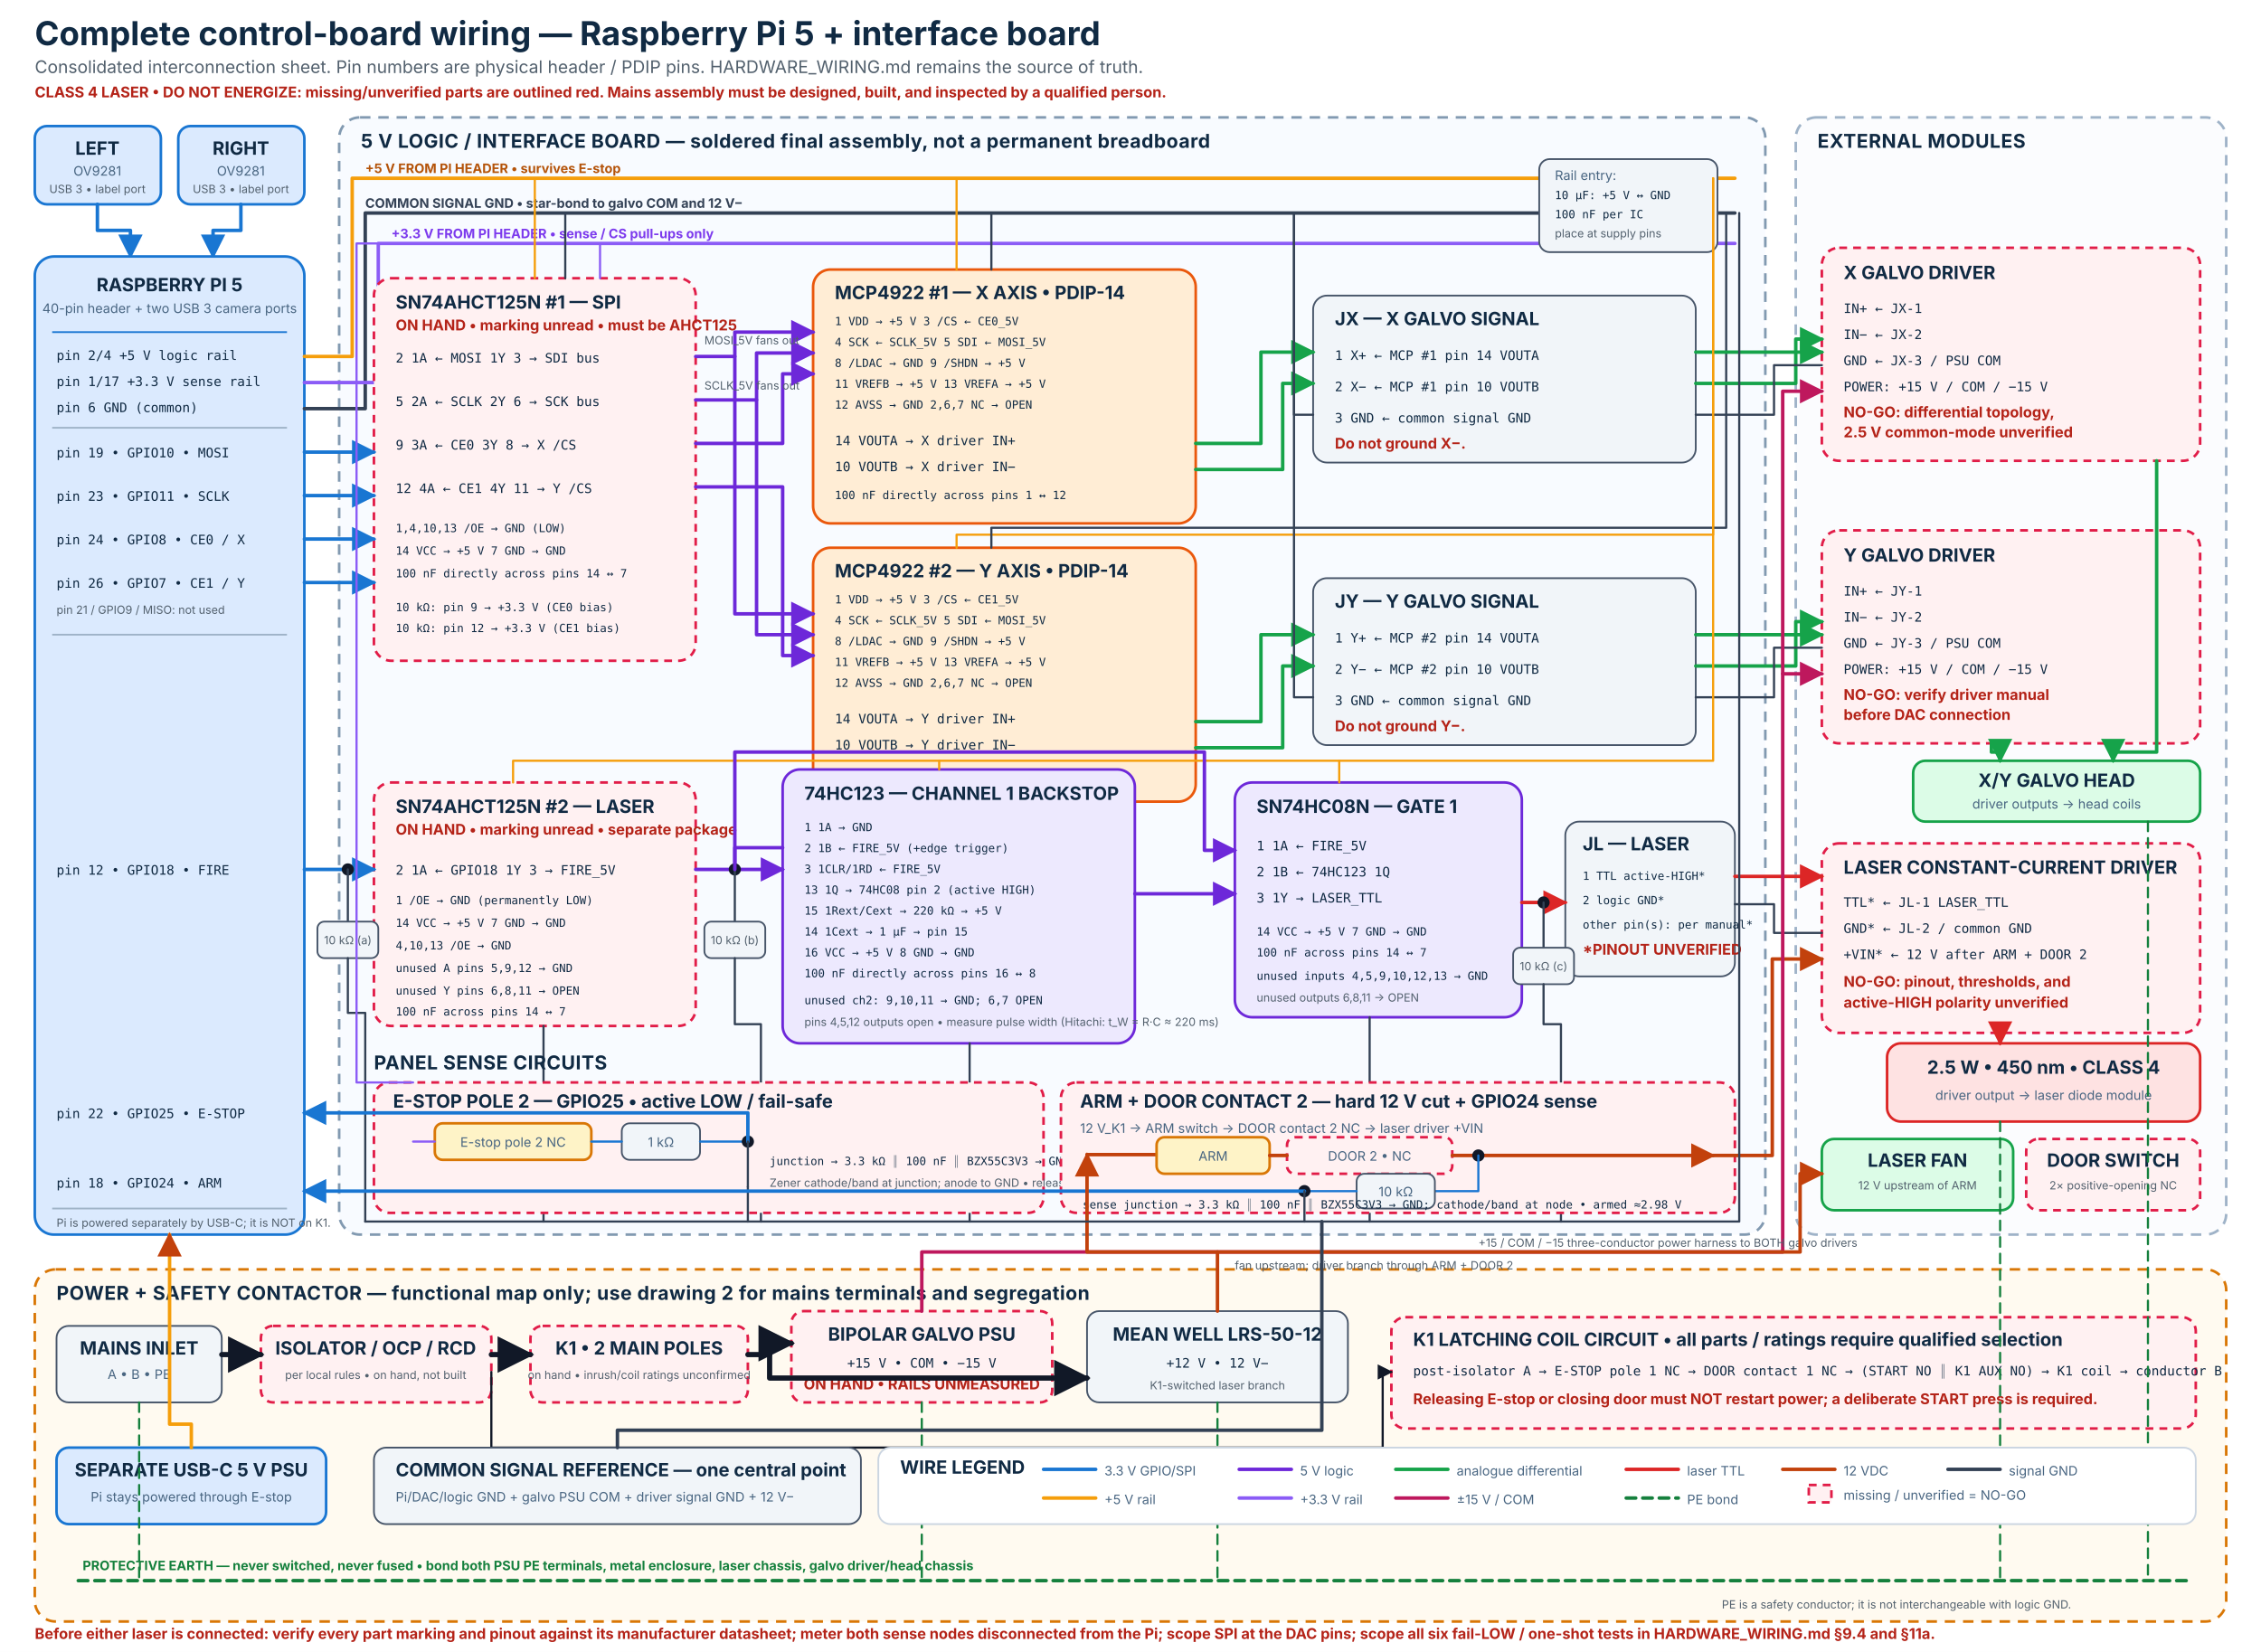
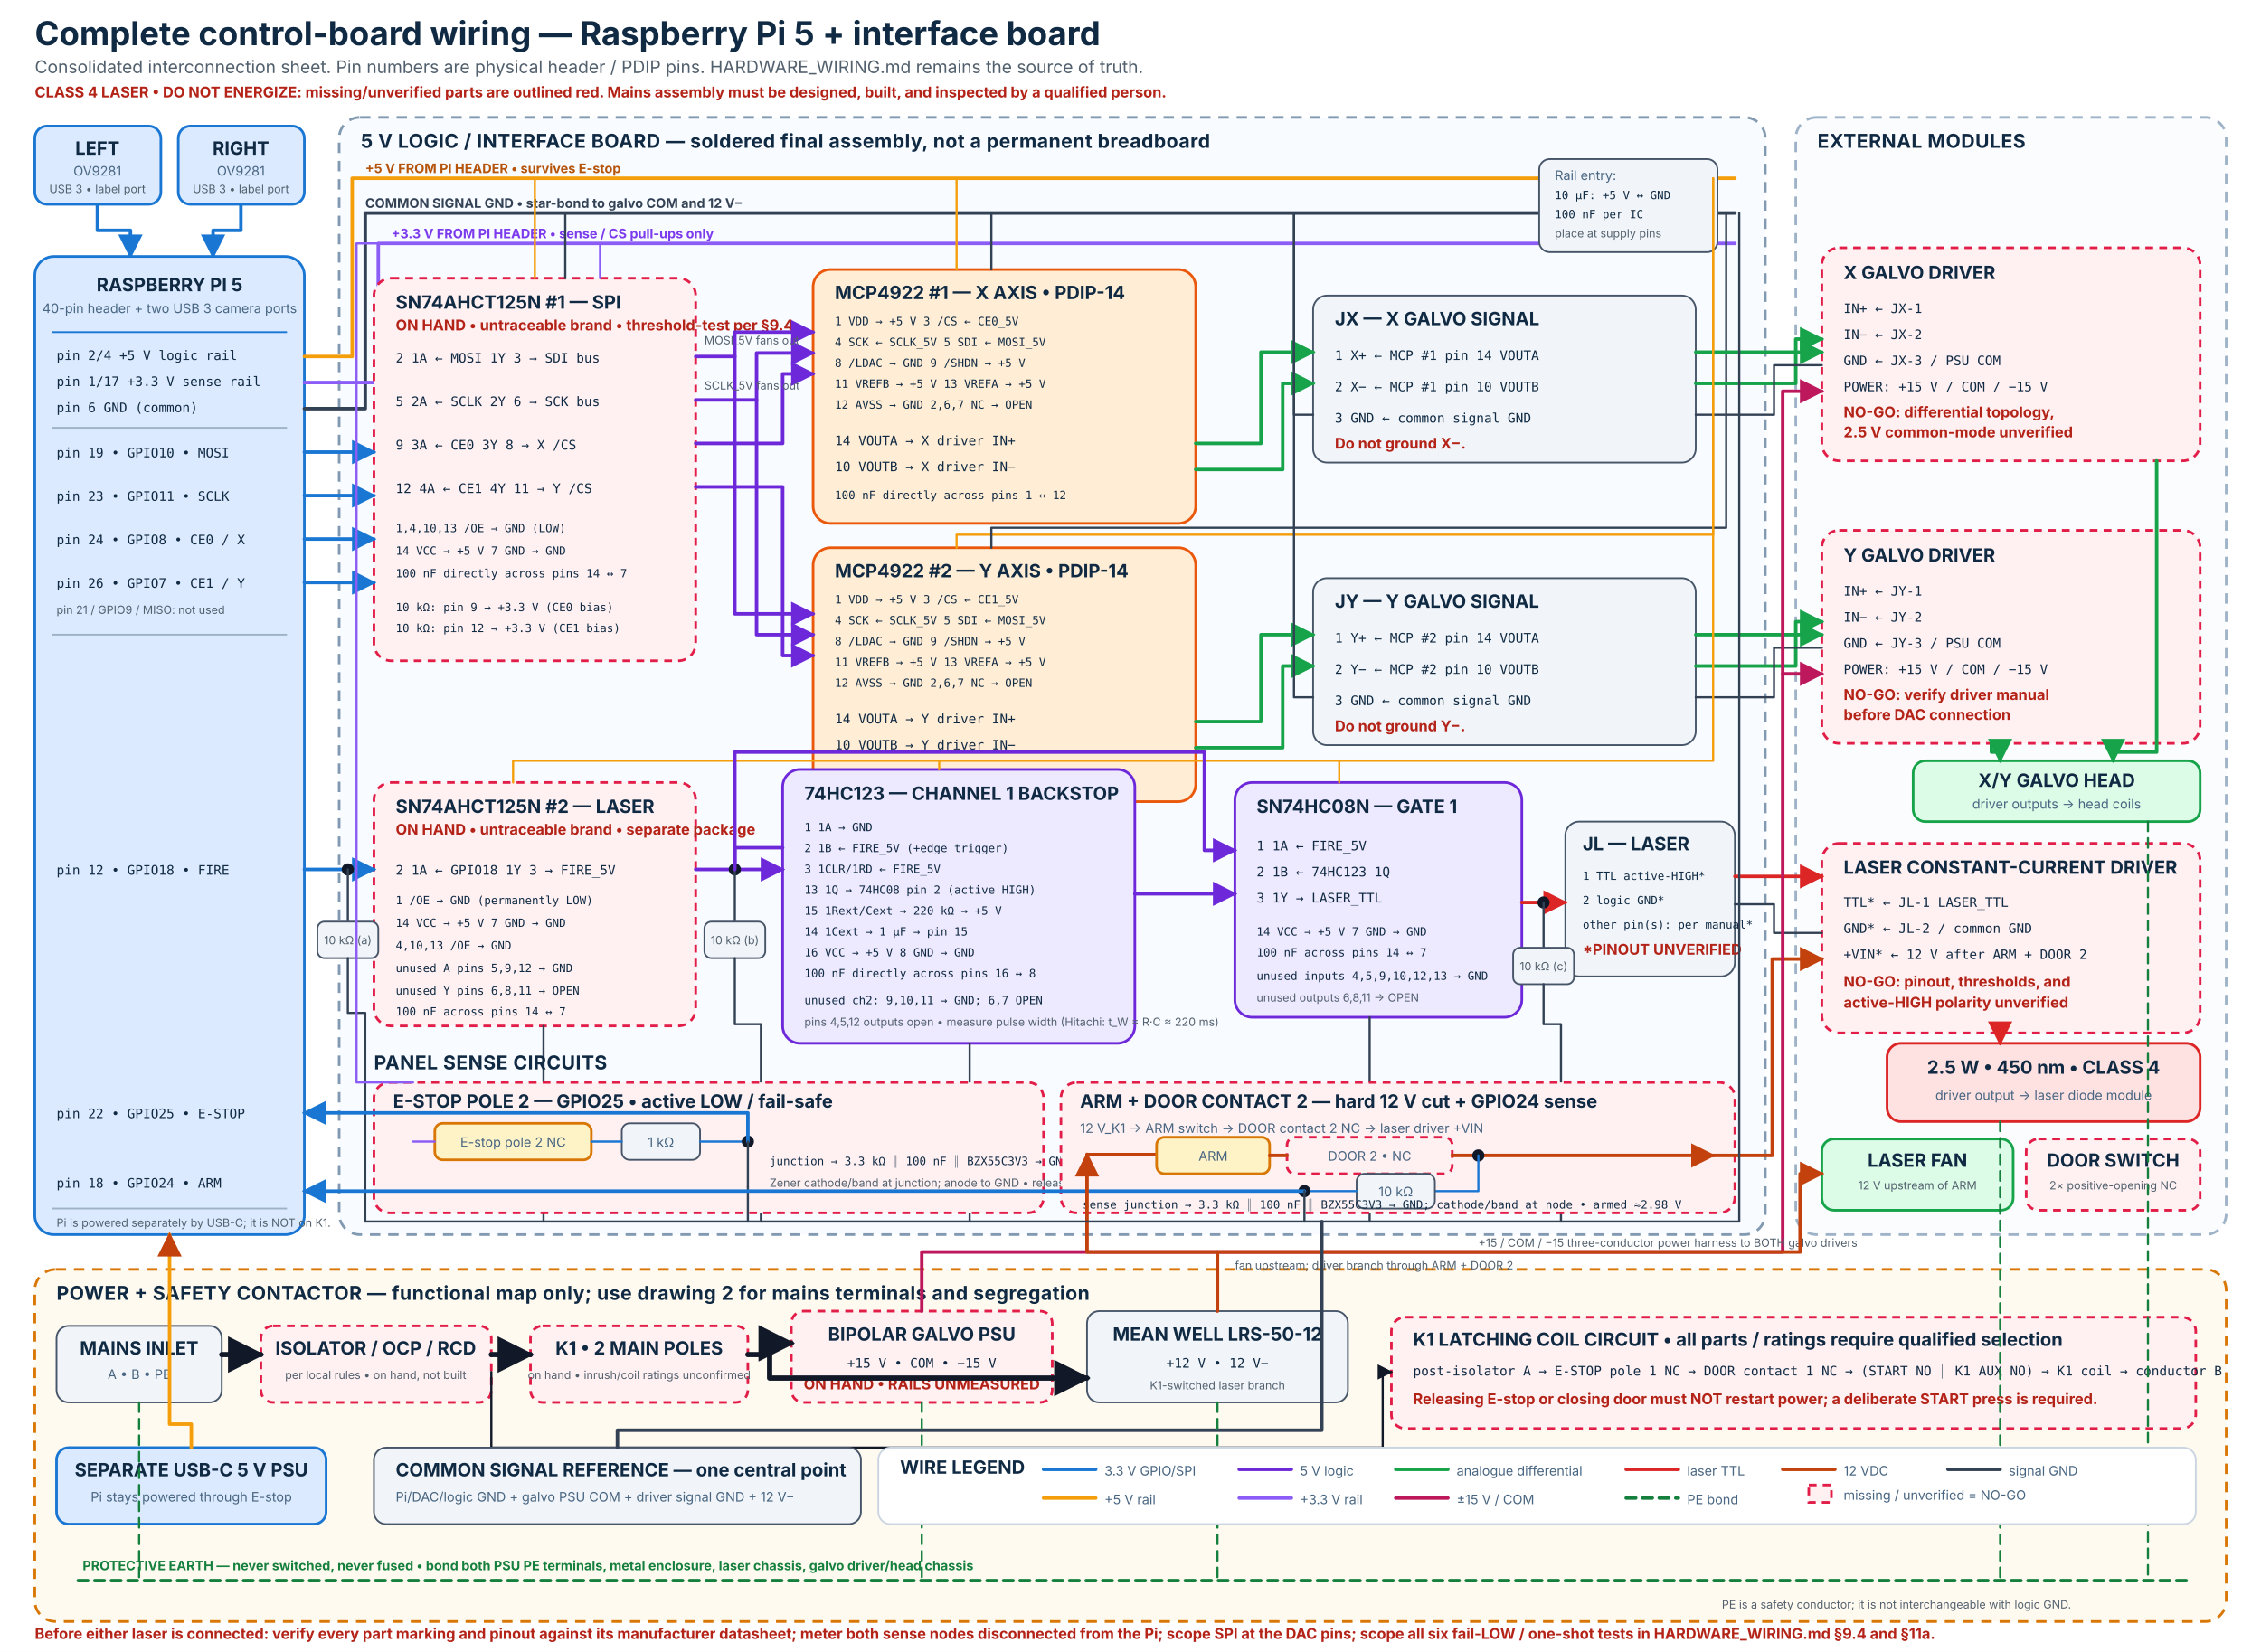
<svg xmlns="http://www.w3.org/2000/svg" width="2600" height="1900" viewBox="0 0 2600 1900" role="img" aria-labelledby="title desc">
  <defs>
    <style>
      .title { font: 700 38px Inter, Arial, sans-serif; fill: #102a43; }
      .subtitle { font: 20px Inter, Arial, sans-serif; fill: #52606d; }
      .section { font: 700 22px Inter, Arial, sans-serif; fill: #102a43; letter-spacing: .5px; }
      .box-title { font: 700 21px Inter, Arial, sans-serif; fill: #102a43; }
      .text { font: 17px Inter, Arial, sans-serif; fill: #243b53; }
      .small { font: 15px Inter, Arial, sans-serif; fill: #486581; }
      .tiny { font: 13px Inter, Arial, sans-serif; fill: #52606d; }
      .mono { font: 15px "DejaVu Sans Mono", Consolas, monospace; fill: #102a43; }
      .mono-small { font: 13px "DejaVu Sans Mono", Consolas, monospace; fill: #102a43; }
      .warning { font: 700 17px Inter, Arial, sans-serif; fill: #b42318; }
      .note { font: 700 15px Inter, Arial, sans-serif; fill: #7a2e0e; }
      .zone { fill: #f8fbff; stroke: #829ab1; stroke-width: 3; stroke-dasharray: 12 9; }
      .external-zone { fill: #fbfcfe; stroke: #9fb3c8; stroke-width: 3; stroke-dasharray: 12 9; }
      .power-zone { fill: #fffaf0; stroke: #d97706; stroke-width: 3; stroke-dasharray: 12 9; }
      .pi-box { fill: #dbeafe; stroke: #1976d2; stroke-width: 3; }
      .logic-box { fill: #ede9fe; stroke: #6d28d9; stroke-width: 3; }
      .dac-box { fill: #ffedd5; stroke: #ea580c; stroke-width: 3; }
      .driver-box { fill: #dcfce7; stroke: #16a34a; stroke-width: 3; }
      .laser-box { fill: #fee2e2; stroke: #dc2626; stroke-width: 3; }
      .safety-box { fill: #fef3c7; stroke: #d97706; stroke-width: 3; }
      .connector-box { fill: #f1f5f9; stroke: #475569; stroke-width: 2; }
      .missing-box { fill: #fff1f2; stroke: #e11d48; stroke-width: 3; stroke-dasharray: 9 7; }
      .wire { fill: none; stroke-linecap: round; stroke-linejoin: round; stroke-width: 4; }
      .signal { stroke: #1976d2; }
      .translated { stroke: #6d28d9; }
      .analog { stroke: #16a34a; }
      .laser { stroke: #dc2626; }
      .v5 { stroke: #f59e0b; }
      .v33 { stroke: #8b5cf6; }
      .v12 { stroke: #c2410c; }
      .v15 { stroke: #be185d; }
      .gnd { stroke: #334155; }
      .pe { stroke: #15803d; stroke-dasharray: 11 8; }
      .mains { stroke: #111827; stroke-width: 6; }
      .thin { stroke-width: 2.5; }
      .dot { fill: #111827; }
      .port { fill: #ffffff; stroke: #334155; stroke-width: 2; }
      .rail-label { font: 700 15px Inter, Arial, sans-serif; }
    </style>
    <marker id="arrow-blue" viewBox="0 0 10 10" refX="9" refY="5" markerWidth="7" markerHeight="7" orient="auto-start-reverse">
      <path d="M 0 0 L 10 5 L 0 10 z" fill="#1976d2" />
    </marker>
    <marker id="arrow-purple" viewBox="0 0 10 10" refX="9" refY="5" markerWidth="7" markerHeight="7" orient="auto-start-reverse">
      <path d="M 0 0 L 10 5 L 0 10 z" fill="#6d28d9" />
    </marker>
    <marker id="arrow-green" viewBox="0 0 10 10" refX="9" refY="5" markerWidth="7" markerHeight="7" orient="auto-start-reverse">
      <path d="M 0 0 L 10 5 L 0 10 z" fill="#16a34a" />
    </marker>
    <marker id="arrow-red" viewBox="0 0 10 10" refX="9" refY="5" markerWidth="7" markerHeight="7" orient="auto-start-reverse">
      <path d="M 0 0 L 10 5 L 0 10 z" fill="#dc2626" />
    </marker>
    <marker id="arrow-orange" viewBox="0 0 10 10" refX="9" refY="5" markerWidth="7" markerHeight="7" orient="auto-start-reverse">
      <path d="M 0 0 L 10 5 L 0 10 z" fill="#c2410c" />
    </marker>
    <marker id="arrow-pink" viewBox="0 0 10 10" refX="9" refY="5" markerWidth="7" markerHeight="7" orient="auto-start-reverse">
      <path d="M 0 0 L 10 5 L 0 10 z" fill="#be185d" />
    </marker>
    <marker id="arrow-black" viewBox="0 0 10 10" refX="9" refY="5" markerWidth="7" markerHeight="7" orient="auto-start-reverse">
      <path d="M 0 0 L 10 5 L 0 10 z" fill="#111827" />
    </marker>
  </defs>
  <rect width="2600" height="1900" fill="#ffffff" />
  <text class="title" x="40" y="52">Complete control-board wiring — Raspberry Pi 5 + interface board</text>
  <text class="subtitle" x="40" y="84">Consolidated interconnection sheet. Pin numbers are physical header / PDIP pins. HARDWARE_WIRING.md remains the source of truth.</text>
  <text class="warning" x="40" y="112">CLASS 4 LASER • DO NOT ENERGIZE: missing/unverified parts are outlined red. Mains assembly must be designed, built, and inspected by a qualified person.</text>
  <rect class="zone" x="390" y="135" width="1640" height="1285" rx="24" />
  <text class="section" x="415" y="170">5 V LOGIC / INTERFACE BOARD — soldered final assembly, not a permanent breadboard</text>
  <rect class="external-zone" x="2065" y="135" width="495" height="1285" rx="24" />
  <text class="section" x="2090" y="170">EXTERNAL MODULES</text>
  <rect class="pi-box" x="40" y="145" width="145" height="90" rx="14" />
  <text class="box-title" x="112" y="178" text-anchor="middle">LEFT</text>
  <text class="small" x="112" y="202" text-anchor="middle">OV9281</text>
  <text class="tiny" x="112" y="222" text-anchor="middle">USB 3 • label port</text>
  <rect class="pi-box" x="205" y="145" width="145" height="90" rx="14" />
  <text class="box-title" x="277" y="178" text-anchor="middle">RIGHT</text>
  <text class="small" x="277" y="202" text-anchor="middle">OV9281</text>
  <text class="tiny" x="277" y="222" text-anchor="middle">USB 3 • label port</text>
  <path class="wire signal" d="M112 235 V265 H150 V295" marker-end="url(#arrow-blue)" />
  <path class="wire signal" d="M277 235 V265 H245 V295" marker-end="url(#arrow-blue)" />
  <rect class="pi-box" x="40" y="295" width="310" height="1125" rx="22" />
  <text class="box-title" x="195" y="335" text-anchor="middle">RASPBERRY PI 5</text>
  <text class="small" x="195" y="360" text-anchor="middle">40-pin header + two USB 3 camera ports</text>
  <line x1="60" y1="382" x2="330" y2="382" stroke="#1976d2" stroke-width="2" />
  <text class="mono" x="65" y="414">pin 2/4   +5 V logic rail</text>
  <text class="mono" x="65" y="444">pin 1/17  +3.3 V sense rail</text>
  <text class="mono" x="65" y="474">pin 6     GND (common)</text>
  <line x1="60" y1="492" x2="330" y2="492" stroke="#9fb3c8" stroke-width="2" />
  <text class="mono" x="65" y="526">pin 19 • GPIO10 • MOSI</text>
  <text class="mono" x="65" y="576">pin 23 • GPIO11 • SCLK</text>
  <text class="mono" x="65" y="626">pin 24 • GPIO8  • CE0 / X</text>
  <text class="mono" x="65" y="676">pin 26 • GPIO7  • CE1 / Y</text>
  <text class="tiny" x="65" y="706">pin 21 / GPIO9 / MISO: not used</text>
  <line x1="60" y1="730" x2="330" y2="730" stroke="#9fb3c8" stroke-width="2" />
  <text class="mono" x="65" y="1006">pin 12 • GPIO18 • FIRE</text>
  <text class="mono" x="65" y="1286">pin 22 • GPIO25 • E-STOP</text>
  <text class="mono" x="65" y="1366">pin 18 • GPIO24 • ARM</text>
  <line x1="60" y1="1390" x2="330" y2="1390" stroke="#9fb3c8" stroke-width="2" />
  <text class="tiny" x="65" y="1411">Pi is powered separately by USB-C; it is NOT on K1.</text>
  <path class="wire v5" d="M350 410 H405 V205 H1995" />
  <text class="rail-label" x="420" y="199" fill="#b45309">+5 V FROM PI HEADER • survives E-stop</text>
  <path class="wire gnd" d="M350 470 H420 V245 H1995" />
  <text class="rail-label" x="420" y="239" fill="#334155">COMMON SIGNAL GND • star-bond to galvo COM and 12 V−</text>
  <path class="wire v33" d="M350 440 H435 V280 H1995" />
  <text class="rail-label" x="450" y="274" fill="#7c3aed">+3.3 V FROM PI HEADER • sense / CS pull-ups only</text>
  <rect class="connector-box" x="1770" y="183" width="205" height="107" rx="12" />
  <text class="small" x="1788" y="207">Rail entry:</text>
  <text class="mono-small" x="1788" y="229">10 µF: +5 V ↔ GND</text>
  <text class="mono-small" x="1788" y="251">100 nF per IC</text>
  <text class="tiny" x="1788" y="273">place at supply pins</text>
  <rect class="missing-box" x="430" y="320" width="370" height="440" rx="20" />
  <text class="box-title" x="455" y="355">SN74AHCT125N #1 — SPI</text>
-   <text class="warning" x="455" y="380">ON HAND • marking unread • must be AHCT125</text>
+   <text class="warning" x="455" y="380">ON HAND • untraceable brand • threshold-test per §9.4</text>
  <text class="mono" x="455" y="417">2  1A ← MOSI       1Y  3 → SDI bus</text>
  <text class="mono" x="455" y="467">5  2A ← SCLK       2Y  6 → SCK bus</text>
  <text class="mono" x="455" y="517">9  3A ← CE0        3Y  8 → X /CS</text>
  <text class="mono" x="455" y="567">12 4A ← CE1        4Y 11 → Y /CS</text>
  <text class="mono-small" x="455" y="612">1,4,10,13  /OE → GND (LOW)</text>
  <text class="mono-small" x="455" y="638">14 VCC → +5 V      7 GND → GND</text>
  <text class="mono-small" x="455" y="664">100 nF directly across pins 14 ↔ 7</text>
  <text class="mono-small" x="455" y="703">10 kΩ: pin 9  → +3.3 V (CE0 bias)</text>
  <text class="mono-small" x="455" y="727">10 kΩ: pin 12 → +3.3 V (CE1 bias)</text>
  <path class="wire v5 thin" d="M615 320 V205" />
  <path class="wire gnd thin" d="M650 320 V245" />
  <path class="wire v33 thin" d="M690 320 V280" />
  <path class="wire signal" d="M350 520 H430" marker-end="url(#arrow-blue)" />
  <path class="wire signal" d="M350 570 H430" marker-end="url(#arrow-blue)" />
  <path class="wire signal" d="M350 620 H430" marker-end="url(#arrow-blue)" />
  <path class="wire signal" d="M350 670 H430" marker-end="url(#arrow-blue)" />
  <rect class="dac-box" x="935" y="310" width="440" height="292" rx="20" />
  <text class="box-title" x="960" y="344">MCP4922 #1 — X AXIS • PDIP-14</text>
  <text class="mono-small" x="960" y="374">1 VDD → +5 V       3 /CS ← CE0_5V</text>
  <text class="mono-small" x="960" y="398">4 SCK ← SCLK_5V    5 SDI ← MOSI_5V</text>
  <text class="mono-small" x="960" y="422">8 /LDAC → GND      9 /SHDN → +5 V</text>
  <text class="mono-small" x="960" y="446">11 VREFB → +5 V   13 VREFA → +5 V</text>
  <text class="mono-small" x="960" y="470">12 AVSS → GND      2,6,7 NC → OPEN</text>
  <text class="mono" x="960" y="512">14 VOUTA → X driver IN+</text>
  <text class="mono" x="960" y="542">10 VOUTB → X driver IN−</text>
  <text class="mono-small" x="960" y="574">100 nF directly across pins 1 ↔ 12</text>
  <path class="wire v5 thin" d="M1100 310 V205" />
  <path class="wire gnd thin" d="M1140 310 V245" />
  <rect class="dac-box" x="935" y="630" width="440" height="292" rx="20" />
  <text class="box-title" x="960" y="664">MCP4922 #2 — Y AXIS • PDIP-14</text>
  <text class="mono-small" x="960" y="694">1 VDD → +5 V       3 /CS ← CE1_5V</text>
  <text class="mono-small" x="960" y="718">4 SCK ← SCLK_5V    5 SDI ← MOSI_5V</text>
  <text class="mono-small" x="960" y="742">8 /LDAC → GND      9 /SHDN → +5 V</text>
  <text class="mono-small" x="960" y="766">11 VREFB → +5 V   13 VREFA → +5 V</text>
  <text class="mono-small" x="960" y="790">12 AVSS → GND      2,6,7 NC → OPEN</text>
  <text class="mono" x="960" y="832">14 VOUTA → Y driver IN+</text>
  <text class="mono" x="960" y="862">10 VOUTB → Y driver IN−</text>
  <text class="mono-small" x="960" y="894">100 nF directly across pins 1 ↔ 12</text>
  <path class="wire v5 thin" d="M1100 630 V615 H1970 V205" />
  <path class="wire gnd thin" d="M1140 630 V607 H1985 V245" />
  <path class="wire translated" d="M800 410 H845 V382 H935" marker-end="url(#arrow-purple)" />
  <path class="wire translated" d="M845 410 V706 H935" marker-end="url(#arrow-purple)" />
  <path class="wire translated" d="M800 460 H870 V406 H935" marker-end="url(#arrow-purple)" />
  <path class="wire translated" d="M870 460 V730 H935" marker-end="url(#arrow-purple)" />
  <path class="wire translated" d="M800 510 H900 V430 H935" marker-end="url(#arrow-purple)" />
  <path class="wire translated" d="M800 560 H900 V754 H935" marker-end="url(#arrow-purple)" />
  <text class="tiny" x="810" y="396" fill="#6d28d9">MOSI_5V fans out</text>
  <text class="tiny" x="810" y="448" fill="#6d28d9">SCLK_5V fans out</text>
  <rect class="connector-box" x="1510" y="340" width="440" height="192" rx="16" />
  <text class="box-title" x="1535" y="374">JX — X GALVO SIGNAL</text>
  <text class="mono" x="1535" y="414">1 X+  ← MCP #1 pin 14 VOUTA</text>
  <text class="mono" x="1535" y="450">2 X−  ← MCP #1 pin 10 VOUTB</text>
  <text class="mono" x="1535" y="486">3 GND ← common signal GND</text>
  <text class="warning" x="1535" y="516">Do not ground X−.</text>
  <path class="wire analog" d="M1375 510 H1450 V405 H1510" marker-end="url(#arrow-green)" />
  <path class="wire analog" d="M1375 540 H1475 V441 H1510" marker-end="url(#arrow-green)" />
  <path class="wire gnd thin" d="M1510 477 H1488 V245" />
  <rect class="connector-box" x="1510" y="665" width="440" height="192" rx="16" />
  <text class="box-title" x="1535" y="699">JY — Y GALVO SIGNAL</text>
  <text class="mono" x="1535" y="739">1 Y+  ← MCP #2 pin 14 VOUTA</text>
  <text class="mono" x="1535" y="775">2 Y−  ← MCP #2 pin 10 VOUTB</text>
  <text class="mono" x="1535" y="811">3 GND ← common signal GND</text>
  <text class="warning" x="1535" y="841">Do not ground Y−.</text>
  <path class="wire analog" d="M1375 830 H1450 V730 H1510" marker-end="url(#arrow-green)" />
  <path class="wire analog" d="M1375 860 H1475 V766 H1510" marker-end="url(#arrow-green)" />
  <path class="wire gnd thin" d="M1510 802 H1488 V245" />
  <rect class="missing-box" x="2095" y="285" width="435" height="245" rx="20" />
  <text class="box-title" x="2120" y="321">X GALVO DRIVER</text>
  <text class="mono" x="2120" y="360">IN+  ← JX-1</text>
  <text class="mono" x="2120" y="390">IN−  ← JX-2</text>
  <text class="mono" x="2120" y="420">GND  ← JX-3 / PSU COM</text>
  <text class="mono" x="2120" y="450">POWER: +15 V / COM / −15 V</text>
  <text class="warning" x="2120" y="480">NO-GO: differential topology,</text>
  <text class="warning" x="2120" y="503">2.5 V common-mode unverified</text>
  <path class="wire analog" d="M1950 405 H2095" marker-end="url(#arrow-green)" />
  <path class="wire analog" d="M1950 441 H2065 V390 H2095" marker-end="url(#arrow-green)" />
  <path class="wire gnd thin" d="M1950 477 H2040 V420 H2095" />
  <rect class="missing-box" x="2095" y="610" width="435" height="245" rx="20" />
  <text class="box-title" x="2120" y="646">Y GALVO DRIVER</text>
  <text class="mono" x="2120" y="685">IN+  ← JY-1</text>
  <text class="mono" x="2120" y="715">IN−  ← JY-2</text>
  <text class="mono" x="2120" y="745">GND  ← JY-3 / PSU COM</text>
  <text class="mono" x="2120" y="775">POWER: +15 V / COM / −15 V</text>
  <text class="warning" x="2120" y="805">NO-GO: verify driver manual</text>
  <text class="warning" x="2120" y="828">before DAC connection</text>
  <path class="wire analog" d="M1950 730 H2095" marker-end="url(#arrow-green)" />
  <path class="wire analog" d="M1950 766 H2065 V715 H2095" marker-end="url(#arrow-green)" />
  <path class="wire gnd thin" d="M1950 802 H2040 V745 H2095" />
  <rect class="driver-box" x="2200" y="875" width="330" height="70" rx="14" />
  <text class="box-title" x="2365" y="905" text-anchor="middle">X/Y GALVO HEAD</text>
  <text class="small" x="2365" y="930" text-anchor="middle">driver outputs → head coils</text>
  <path class="wire analog" d="M2480 530 V865 H2430 V875" marker-end="url(#arrow-green)" />
  <path class="wire analog" d="M2290 855 V865 H2300 V875" marker-end="url(#arrow-green)" />
  <rect class="missing-box" x="430" y="900" width="370" height="280" rx="20" />
  <text class="box-title" x="455" y="935">SN74AHCT125N #2 — LASER</text>
-   <text class="warning" x="455" y="960">ON HAND • marking unread • separate package</text>
+   <text class="warning" x="455" y="960">ON HAND • untraceable brand • separate package</text>
  <text class="mono" x="455" y="1006">2 1A ← GPIO18   1Y 3 → FIRE_5V</text>
  <text class="mono-small" x="455" y="1040">1 /OE → GND (permanently LOW)</text>
  <text class="mono-small" x="455" y="1066">14 VCC → +5 V    7 GND → GND</text>
  <text class="mono-small" x="455" y="1092">4,10,13 /OE → GND</text>
  <text class="mono-small" x="455" y="1118">unused A pins 5,9,12 → GND</text>
  <text class="mono-small" x="455" y="1144">unused Y pins 6,8,11 → OPEN</text>
  <text class="mono-small" x="455" y="1168">100 nF across pins 14 ↔ 7</text>
  <path class="wire v5 thin" d="M590 900 V875 H1970 V205" />
  <path class="wire gnd thin" d="M625 1180 V1405" />
  <path class="wire signal" d="M350 1000 H430" marker-end="url(#arrow-blue)" />
  <circle class="dot" cx="400" cy="1000" r="7" />
  <path class="wire gnd thin" d="M400 1000 V1060" />
  <rect class="connector-box" x="365" y="1060" width="70" height="42" rx="8" />
  <text class="tiny" x="400" y="1086" text-anchor="middle">10 kΩ (a)</text>
  <path class="wire gnd thin" d="M400 1102 V1165 H420 V1405" />
  <rect class="logic-box" x="900" y="885" width="405" height="315" rx="20" />
  <text class="box-title" x="925" y="920">74HC123 — CHANNEL 1 BACKSTOP</text>
  <text class="mono-small" x="925" y="956">1  1A → GND</text>
  <text class="mono-small" x="925" y="980">2  1B ← FIRE_5V (+edge trigger)</text>
  <text class="mono-small" x="925" y="1004">3  1CLR/1RD ← FIRE_5V</text>
  <text class="mono-small" x="925" y="1028">13 1Q → 74HC08 pin 2 (active HIGH)</text>
  <text class="mono-small" x="925" y="1052">15 1Rext/Cext → 220 kΩ → +5 V</text>
  <text class="mono-small" x="925" y="1076">14 1Cext → 1 µF → pin 15</text>
  <text class="mono-small" x="925" y="1100">16 VCC → +5 V      8 GND → GND</text>
  <text class="mono-small" x="925" y="1124">100 nF directly across pins 16 ↔ 8</text>
  <text class="mono-small" x="925" y="1155">unused ch2: 9,10,11 → GND; 6,7 OPEN</text>
  <text class="tiny" x="925" y="1180">pins 4,5,12 outputs open • measure pulse width (Hitachi: t_W = R·C ≈ 220 ms)</text>
  <path class="wire v5 thin" d="M1080 885 V875" />
  <path class="wire gnd thin" d="M1115 1200 V1405" />
  <path class="wire translated" d="M800 1000 H900" marker-end="url(#arrow-purple)" />
  <path class="wire translated" d="M845 1000 V975 H900" />
  <circle class="dot" cx="845" cy="1000" r="7" />
  <path class="wire gnd thin" d="M845 1000 V1060" />
  <rect class="connector-box" x="810" y="1060" width="70" height="42" rx="8" />
  <text class="tiny" x="845" y="1086" text-anchor="middle">10 kΩ (b)</text>
  <path class="wire gnd thin" d="M845 1102 V1178 H875 V1405" />
  <rect class="logic-box" x="1420" y="900" width="330" height="270" rx="20" />
  <text class="box-title" x="1445" y="935">SN74HC08N — GATE 1</text>
  <text class="mono" x="1445" y="978">1 1A ← FIRE_5V</text>
  <text class="mono" x="1445" y="1008">2 1B ← 74HC123 1Q</text>
  <text class="mono" x="1445" y="1038">3 1Y → LASER_TTL</text>
  <text class="mono-small" x="1445" y="1076">14 VCC → +5 V   7 GND → GND</text>
  <text class="mono-small" x="1445" y="1100">100 nF across pins 14 ↔ 7</text>
  <text class="mono-small" x="1445" y="1127">unused inputs 4,5,9,10,12,13 → GND</text>
  <text class="tiny" x="1445" y="1152">unused outputs 6,8,11 → OPEN</text>
  <path class="wire v5 thin" d="M1540 900 V875" />
  <path class="wire gnd thin" d="M1575 1170 V1405" />
  <path class="wire translated" d="M845 1000 V865 H1385 V978 H1420" marker-end="url(#arrow-purple)" />
  <path class="wire translated" d="M1305 1028 H1420" marker-end="url(#arrow-purple)" />
  <rect class="connector-box" x="1800" y="945" width="195" height="178" rx="16" />
  <text class="box-title" x="1820" y="978">JL — LASER</text>
  <text class="mono-small" x="1820" y="1012">1 TTL active-HIGH*</text>
  <text class="mono-small" x="1820" y="1040">2 logic GND*</text>
  <text class="mono-small" x="1820" y="1068">other pin(s): per manual*</text>
  <text class="warning" x="1820" y="1098">*PINOUT UNVERIFIED</text>
  <path class="wire laser" d="M1750 1038 H1800" marker-end="url(#arrow-red)" />
  <circle class="dot" cx="1775" cy="1038" r="7" />
  <path class="wire gnd thin" d="M1775 1038 V1090" />
  <rect class="connector-box" x="1740" y="1090" width="70" height="42" rx="8" />
  <text class="tiny" x="1775" y="1116" text-anchor="middle">10 kΩ (c)</text>
  <path class="wire gnd thin" d="M1775 1132 V1178 H1795 V1405" />
  <rect class="missing-box" x="2095" y="970" width="435" height="218" rx="20" />
  <text class="box-title" x="2120" y="1005">LASER CONSTANT-CURRENT DRIVER</text>
  <text class="mono" x="2120" y="1043">TTL*  ← JL-1 LASER_TTL</text>
  <text class="mono" x="2120" y="1073">GND*  ← JL-2 / common GND</text>
  <text class="mono" x="2120" y="1103">+VIN* ← 12 V after ARM + DOOR 2</text>
  <text class="warning" x="2120" y="1135">NO-GO: pinout, thresholds, and</text>
  <text class="warning" x="2120" y="1159">active-HIGH polarity unverified</text>
  <path class="wire laser" d="M1995 1008 H2095" marker-end="url(#arrow-red)" />
  <path class="wire gnd thin" d="M1995 1040 H2040 V1073 H2095" />
  <rect class="laser-box" x="2170" y="1200" width="360" height="90" rx="16" />
  <text class="box-title" x="2350" y="1235" text-anchor="middle">2.5 W • 450 nm • CLASS 4</text>
  <text class="small" x="2350" y="1265" text-anchor="middle">driver output → laser diode module</text>
  <path class="wire laser" d="M2300 1188 V1200" marker-end="url(#arrow-red)" />
  <text class="section" x="430" y="1230">PANEL SENSE CIRCUITS</text>
  <rect class="missing-box" x="430" y="1245" width="770" height="150" rx="18" />
  <text class="box-title" x="452" y="1274">E-STOP POLE 2 — GPIO25 • active LOW / fail-safe</text>
  <path class="wire v33 thin" d="M475 1245 H410 V280 H475" />
  <rect class="safety-box" x="500" y="1292" width="180" height="42" rx="9" />
  <text class="small" x="590" y="1319" text-anchor="middle">E-stop pole 2 NC</text>
  <rect class="connector-box" x="715" y="1292" width="90" height="42" rx="9" />
  <text class="small" x="760" y="1319" text-anchor="middle">1 kΩ</text>
  <path class="wire v33 thin" d="M475 1313 H500" />
  <path class="wire signal thin" d="M680 1313 H715 M805 1313 H860" />
  <circle class="dot" cx="860" cy="1313" r="7" />
  <path class="wire signal" d="M860 1313 V1280 H350" marker-end="url(#arrow-blue)" />
  <path class="wire gnd thin" d="M860 1313 V1365" />
  <text class="mono-small" x="885" y="1340">junction → 3.3 kΩ ∥ 100 nF ∥ BZX55C3V3 → GND</text>
  <text class="tiny" x="885" y="1365">Zener cathode/band at junction; anode to GND • released ≈2.53 V</text>
  <path class="wire gnd thin" d="M860 1365 V1405" />
  <rect class="missing-box" x="1220" y="1245" width="775" height="150" rx="18" />
  <text class="box-title" x="1242" y="1274">ARM + DOOR CONTACT 2 — hard 12 V cut + GPIO24 sense</text>
  <text class="small" x="1242" y="1303">12 V_K1 → ARM switch → DOOR contact 2 NC → laser driver +VIN</text>
  <path class="wire v12" d="M1250 1328 H1330" />
  <rect class="safety-box" x="1330" y="1308" width="130" height="42" rx="9" />
  <text class="small" x="1395" y="1335" text-anchor="middle">ARM</text>
  <rect class="missing-box" x="1480" y="1308" width="190" height="42" rx="9" />
  <text class="small" x="1575" y="1335" text-anchor="middle">DOOR 2 • NC</text>
  <path class="wire v12" d="M1460 1329 H1480 M1670 1329 H1970" marker-end="url(#arrow-orange)" />
  <circle class="dot" cx="1700" cy="1329" r="7" />
  <path class="wire signal thin" d="M1700 1329 V1370 H1650" />
  <rect class="connector-box" x="1560" y="1350" width="90" height="40" rx="9" />
  <text class="small" x="1605" y="1376" text-anchor="middle">10 kΩ</text>
  <path class="wire signal thin" d="M1560 1370 H1500" />
  <circle class="dot" cx="1500" cy="1370" r="7" />
  <path class="wire signal" d="M1500 1370 H350" marker-end="url(#arrow-blue)" />
  <text class="mono-small" x="1245" y="1390">sense junction → 3.3 kΩ ∥ 100 nF ∥ BZX55C3V3 → GND; cathode/band at node • armed ≈2.98 V</text>
  <path class="wire gnd thin" d="M1500 1370 V1405" />
  <path class="wire v12" d="M1970 1329 H2038 V1103 H2095" marker-end="url(#arrow-orange)" />
  <rect class="driver-box" x="2095" y="1310" width="220" height="82" rx="14" />
  <text class="box-title" x="2205" y="1342" text-anchor="middle">LASER FAN</text>
  <text class="tiny" x="2205" y="1368" text-anchor="middle">12 V upstream of ARM</text>
  <rect class="missing-box" x="2330" y="1310" width="200" height="82" rx="14" />
  <text class="box-title" x="2430" y="1342" text-anchor="middle">DOOR SWITCH</text>
  <text class="tiny" x="2430" y="1368" text-anchor="middle">2× positive-opening NC</text>
  <rect class="power-zone" x="40" y="1460" width="2520" height="405" rx="24" />
  <text class="section" x="65" y="1495">POWER + SAFETY CONTACTOR — functional map only; use drawing 2 for mains terminals and segregation</text>
  <rect class="connector-box" x="65" y="1525" width="190" height="88" rx="14" />
  <text class="box-title" x="160" y="1558" text-anchor="middle">MAINS INLET</text>
  <text class="small" x="160" y="1586" text-anchor="middle">A • B • PE</text>
  <rect class="missing-box" x="300" y="1525" width="265" height="88" rx="14" />
  <text class="box-title" x="432" y="1558" text-anchor="middle">ISOLATOR / OCP / RCD</text>
  <text class="tiny" x="432" y="1586" text-anchor="middle">per local rules • on hand, not built</text>
  <rect class="missing-box" x="610" y="1525" width="250" height="88" rx="14" />
  <text class="box-title" x="735" y="1558" text-anchor="middle">K1 • 2 MAIN POLES</text>
  <text class="tiny" x="735" y="1586" text-anchor="middle">on hand • inrush/coil ratings unconfirmed</text>
  <path class="wire mains" d="M255 1558 H300" marker-end="url(#arrow-black)" />
  <path class="wire mains" d="M565 1558 H610" marker-end="url(#arrow-black)" />
  <rect class="missing-box" x="910" y="1508" width="300" height="105" rx="14" />
  <text class="box-title" x="1060" y="1542" text-anchor="middle">BIPOLAR GALVO PSU</text>
  <text class="mono" x="1060" y="1573" text-anchor="middle">+15 V • COM • −15 V</text>
  <text class="warning" x="1060" y="1598" text-anchor="middle">ON HAND • RAILS UNMEASURED</text>
  <rect class="connector-box" x="1250" y="1508" width="300" height="105" rx="14" />
  <text class="box-title" x="1400" y="1542" text-anchor="middle">MEAN WELL LRS-50-12</text>
  <text class="mono" x="1400" y="1573" text-anchor="middle">+12 V • 12 V−</text>
  <text class="tiny" x="1400" y="1598" text-anchor="middle">K1-switched laser branch</text>
  <path class="wire mains" d="M860 1558 H885 V1545 H910" marker-end="url(#arrow-black)" />
  <path class="wire mains" d="M885 1558 V1585 H1250" marker-end="url(#arrow-black)" />
  <path class="wire v15" d="M1060 1508 V1440 H2050 V450 H2095" marker-end="url(#arrow-pink)" />
  <path class="wire v15" d="M2050 775 H2095" marker-end="url(#arrow-pink)" />
  <text class="tiny" x="1700" y="1434" fill="#be185d">+15 / COM / −15 three-conductor power harness to BOTH galvo drivers</text>
  <path class="wire v12" d="M1400 1508 V1440 H1250 V1328" marker-end="url(#arrow-orange)" />
  <path class="wire v12" d="M1400 1440 H2070 V1350 H2095" marker-end="url(#arrow-orange)" />
  <text class="tiny" x="1420" y="1460" fill="#c2410c">fan upstream; driver branch through ARM + DOOR 2</text>
  <rect class="missing-box" x="1600" y="1515" width="925" height="128" rx="16" />
  <text class="box-title" x="1625" y="1548">K1 LATCHING COIL CIRCUIT • all parts / ratings require qualified selection</text>
  <text class="mono" x="1625" y="1582">post-isolator A → E-STOP pole 1 NC → DOOR contact 1 NC → (START NO ∥ K1 AUX NO) → K1 coil → conductor B</text>
  <text class="warning" x="1625" y="1615">Releasing E-stop or closing door must NOT restart power; a deliberate START press is required.</text>
  <path class="wire mains thin" d="M565 1578 V1665 H1590 V1578 H1600" marker-end="url(#arrow-black)" />
  <rect class="pi-box" x="65" y="1665" width="310" height="88" rx="14" />
  <text class="box-title" x="220" y="1698" text-anchor="middle">SEPARATE USB-C 5 V PSU</text>
  <text class="small" x="220" y="1727" text-anchor="middle">Pi stays powered through E-stop</text>
  <path class="wire v5" d="M220 1665 V1638 H195 V1420" marker-end="url(#arrow-orange)" />
  <rect class="connector-box" x="430" y="1665" width="560" height="88" rx="14" />
  <text class="box-title" x="455" y="1698">COMMON SIGNAL REFERENCE — one central point</text>
  <text class="small" x="455" y="1727">Pi/DAC/logic GND + galvo PSU COM + driver signal GND + 12 V−</text>
  <path class="wire gnd thin" d="M420 1405 H2000 V245" />
  <path class="wire gnd" d="M710 1665 V1645 H1520 V1405" />
  <path class="wire pe" d="M90 1818 H2515" />
  <text class="rail-label" x="95" y="1806" fill="#15803d">PROTECTIVE EARTH — never switched, never fused • bond both PSU PE terminals, metal enclosure, laser chassis, galvo driver/head chassis</text>
  <path class="wire pe thin" d="M160 1613 V1818 M1060 1613 V1818 M1400 1613 V1818 M2300 1290 V1818 M2470 945 V1818" />
  <text class="tiny" x="1980" y="1850">PE is a safety conductor; it is not interchangeable with logic GND.</text>
  <rect x="1010" y="1665" width="1515" height="88" rx="14" fill="#ffffff" stroke="#cbd5e1" stroke-width="2" />
  <text class="box-title" x="1035" y="1695">WIRE LEGEND</text>
  <line class="wire signal" x1="1200" y1="1690" x2="1260" y2="1690" />
  <text class="small" x="1270" y="1697">3.3 V GPIO/SPI</text>
  <line class="wire translated" x1="1425" y1="1690" x2="1485" y2="1690" />
  <text class="small" x="1495" y="1697">5 V logic</text>
  <line class="wire analog" x1="1605" y1="1690" x2="1665" y2="1690" />
  <text class="small" x="1675" y="1697">analogue differential</text>
  <line class="wire laser" x1="1870" y1="1690" x2="1930" y2="1690" />
  <text class="small" x="1940" y="1697">laser TTL</text>
  <line class="wire v12" x1="2050" y1="1690" x2="2110" y2="1690" />
  <text class="small" x="2120" y="1697">12 VDC</text>
  <line class="wire gnd" x1="2240" y1="1690" x2="2300" y2="1690" />
  <text class="small" x="2310" y="1697">signal GND</text>
  <line class="wire v5" x1="1200" y1="1723" x2="1260" y2="1723" />
  <text class="small" x="1270" y="1730">+5 V rail</text>
  <line class="wire v33" x1="1425" y1="1723" x2="1485" y2="1723" />
  <text class="small" x="1495" y="1730">+3.3 V rail</text>
  <line class="wire v15" x1="1605" y1="1723" x2="1665" y2="1723" />
  <text class="small" x="1675" y="1730">±15 V / COM</text>
  <line class="wire pe" x1="1870" y1="1723" x2="1930" y2="1723" />
  <text class="small" x="1940" y="1730">PE bond</text>
  <rect x="2080" y="1708" width="26" height="20" class="missing-box" />
  <text class="small" x="2120" y="1725">missing / unverified = NO-GO</text>
  <text class="warning" x="40" y="1885">Before either laser is connected: verify every part marking and pinout against its manufacturer datasheet; meter both sense nodes disconnected from the Pi; scope SPI at the DAC pins; scope all six fail-LOW / one-shot tests in HARDWARE_WIRING.md §9.4 and §11a.</text>
</svg>
